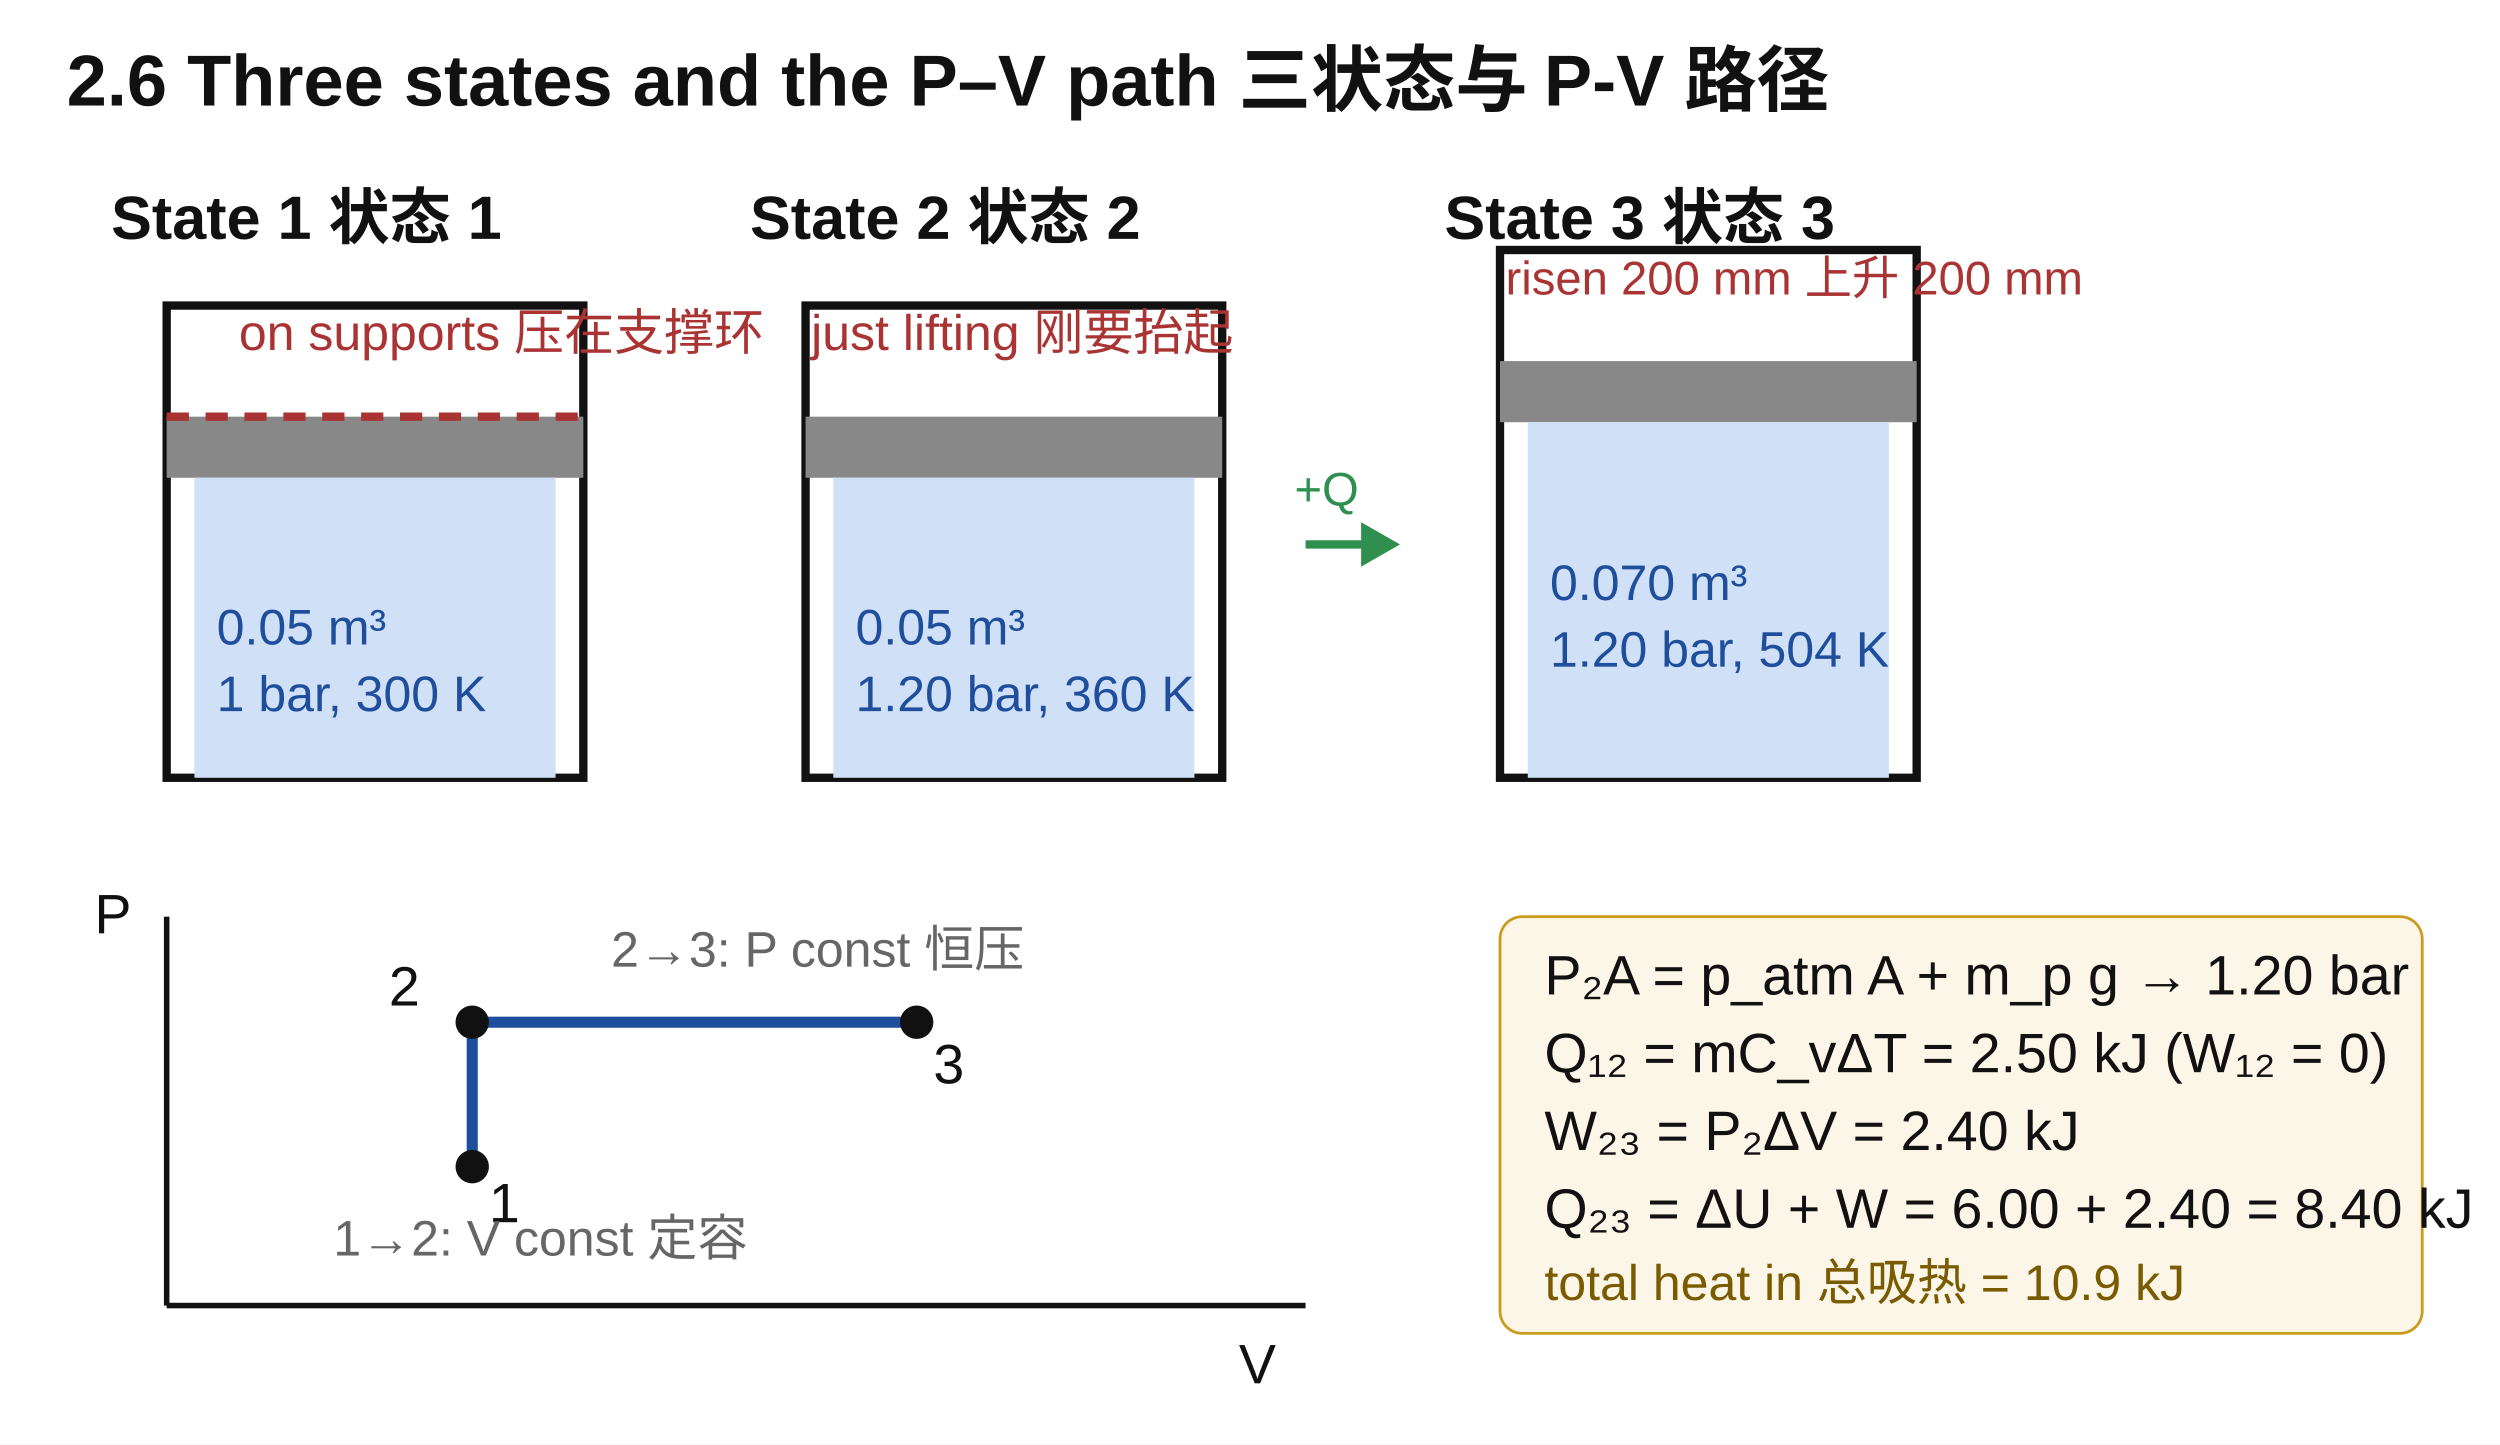
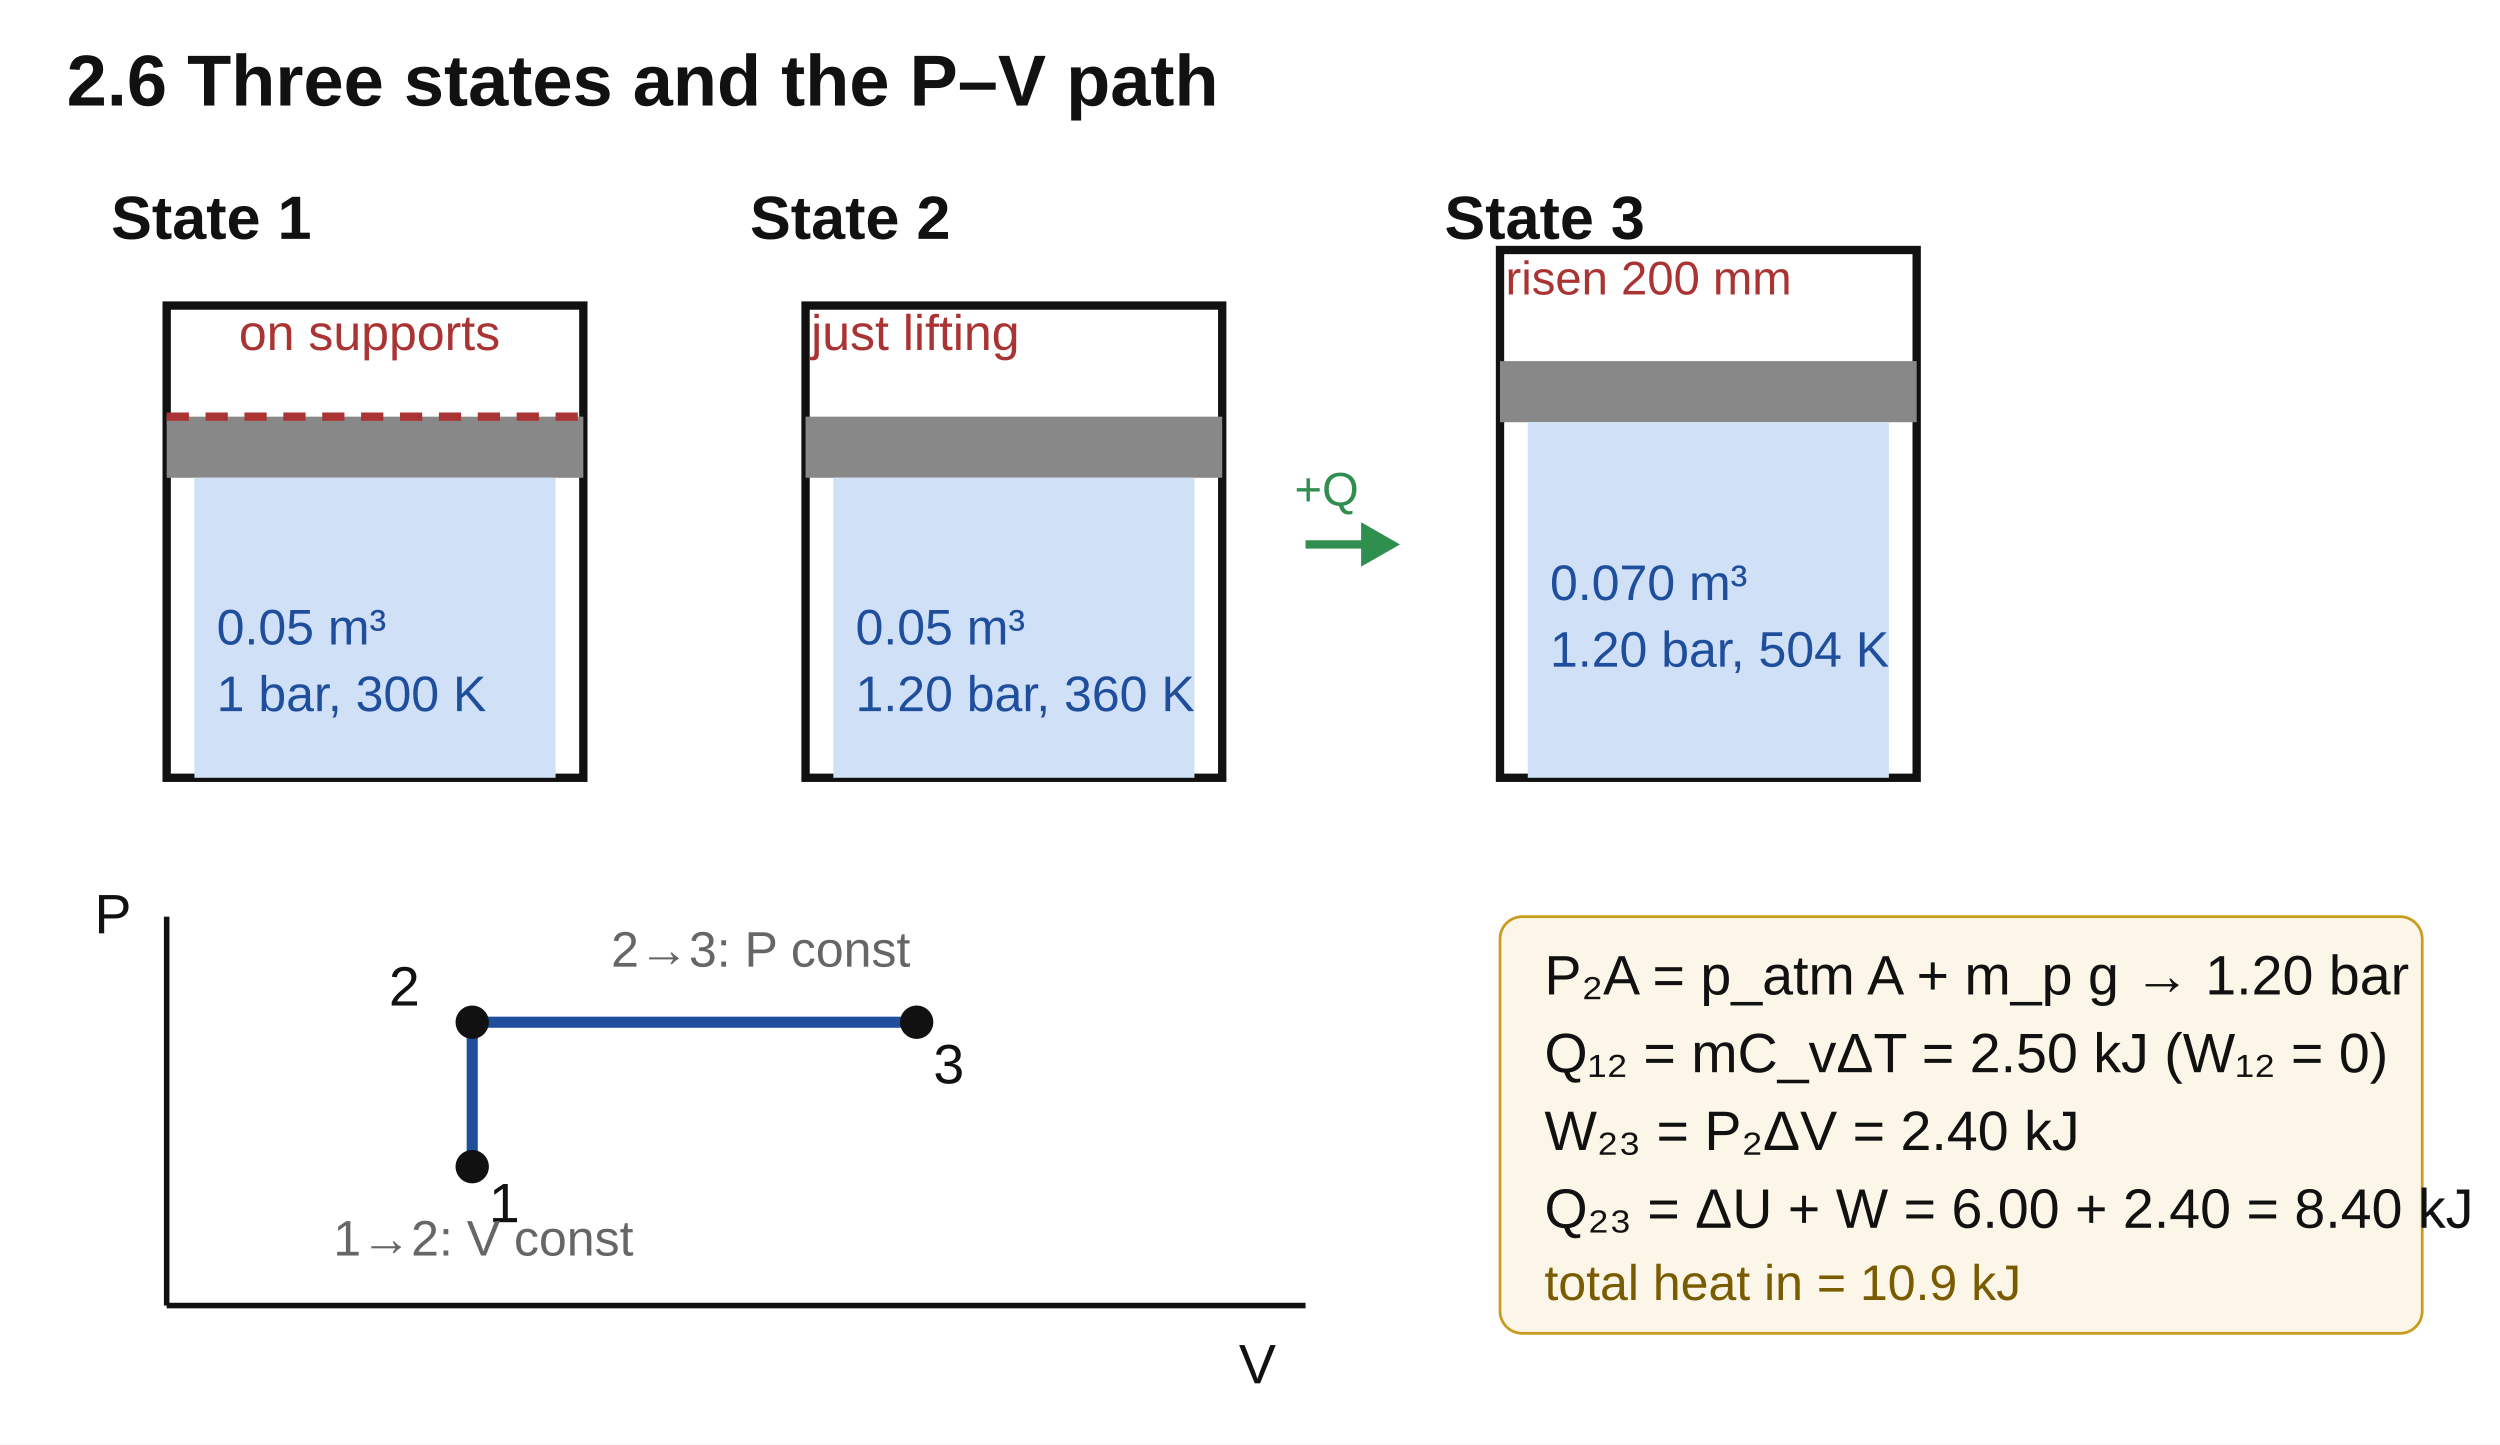
<svg xmlns="http://www.w3.org/2000/svg" viewBox="0 0 900 520" width="900" height="520" font-family="Segoe UI, Arial, sans-serif">
  <rect width="900" height="520" fill="#ffffff" />
-   <text x="24" y="38" font-size="26" font-weight="700" fill="#111">2.6 Three states and the P–V path 三状态与 P-V 路径</text>
-   <text x="40" y="86" font-size="22" font-weight="700" fill="#111">State 1 状态 1</text>
+   <text x="24" y="38" font-size="26" font-weight="700" fill="#111">2.6 Three states and the P–V path</text>
+   <text x="40" y="86" font-size="22" font-weight="700" fill="#111">State 1</text>
  <rect x="60" y="110" width="150" height="170" fill="none" stroke="#111" stroke-width="3" />
  <rect x="60" y="150" width="150" height="22" fill="#888" />
  <rect x="70" y="172" width="130" height="108" fill="#cfe0f7" />
  <path d="M60 150 h150" stroke="#a33" stroke-width="3" stroke-dasharray="8 6" />
-   <text x="86" y="126" font-size="18" fill="#a33">on supports 压在支撑环</text>
+   <text x="86" y="126" font-size="18" fill="#a33">on supports</text>
  <text x="78" y="232" font-size="18" fill="#1f4e9c">0.05 m³</text>
  <text x="78" y="256" font-size="18" fill="#1f4e9c">1 bar, 300 K</text>
-   <text x="270" y="86" font-size="22" font-weight="700" fill="#111">State 2 状态 2</text>
+   <text x="270" y="86" font-size="22" font-weight="700" fill="#111">State 2</text>
  <rect x="290" y="110" width="150" height="170" fill="none" stroke="#111" stroke-width="3" />
  <rect x="290" y="150" width="150" height="22" fill="#888" />
  <rect x="300" y="172" width="130" height="108" fill="#cfe0f7" />
-   <text x="292" y="126" font-size="18" fill="#a33">just lifting 刚要抬起</text>
+   <text x="292" y="126" font-size="18" fill="#a33">just lifting</text>
  <text x="308" y="232" font-size="18" fill="#1f4e9c">0.05 m³</text>
  <text x="308" y="256" font-size="18" fill="#1f4e9c">1.20 bar, 360 K</text>
  <path d="M470 196 h26" stroke="#2f8f4e" stroke-width="3" />
  <path d="M490 188 l14 8 -14 8 z" fill="#2f8f4e" />
  <text x="466" y="182" font-size="17" fill="#2f8f4e">+Q</text>
-   <text x="520" y="86" font-size="22" font-weight="700" fill="#111">State 3 状态 3</text>
+   <text x="520" y="86" font-size="22" font-weight="700" fill="#111">State 3</text>
  <rect x="540" y="90" width="150" height="190" fill="none" stroke="#111" stroke-width="3" />
  <rect x="540" y="130" width="150" height="22" fill="#888" />
  <rect x="550" y="152" width="130" height="128" fill="#cfe0f7" />
-   <text x="542" y="106" font-size="17" fill="#a33">risen 200 mm 上升 200 mm</text>
+   <text x="542" y="106" font-size="17" fill="#a33">risen 200 mm</text>
  <text x="558" y="216" font-size="18" fill="#1f4e9c">0.070 m³</text>
  <text x="558" y="240" font-size="18" fill="#1f4e9c">1.20 bar, 504 K</text>
  <line x1="60" y1="470" x2="470" y2="470" stroke="#111" stroke-width="2" />
  <line x1="60" y1="470" x2="60" y2="330" stroke="#111" stroke-width="2" />
  <text x="446" y="498" font-size="20" fill="#111">V</text>
  <text x="34" y="336" font-size="20" fill="#111">P</text>
  <line x1="170" y1="420" x2="170" y2="368" stroke="#1f4e9c" stroke-width="4" />
  <line x1="170" y1="368" x2="330" y2="368" stroke="#1f4e9c" stroke-width="4" />
  <circle cx="170" cy="420" r="6" fill="#111" />
  <text x="176" y="440" font-size="20" fill="#111">1</text>
  <circle cx="170" cy="368" r="6" fill="#111" />
  <text x="140" y="362" font-size="20" fill="#111">2</text>
  <circle cx="330" cy="368" r="6" fill="#111" />
  <text x="336" y="390" font-size="20" fill="#111">3</text>
-   <text x="120" y="452" font-size="18" fill="#666">1→2: V const 定容</text>
-   <text x="220" y="348" font-size="18" fill="#666">2→3: P const 恒压</text>
+   <text x="120" y="452" font-size="18" fill="#666">1→2: V const</text>
+   <text x="220" y="348" font-size="18" fill="#666">2→3: P const</text>
  <rect x="540" y="330" width="332" height="150" rx="8" fill="#fbf6e7" stroke="#c99b1e" />
  <text x="556" y="358" font-size="20" fill="#111">P₂A = p_atm A + m_p g → 1.20 bar</text>
  <text x="556" y="386" font-size="20" fill="#111">Q₁₂ = mC_vΔT = 2.50 kJ (W₁₂ = 0)</text>
  <text x="556" y="414" font-size="20" fill="#111">W₂₃ = P₂ΔV = 2.40 kJ</text>
  <text x="556" y="442" font-size="20" fill="#111">Q₂₃ = ΔU + W = 6.00 + 2.40 = 8.40 kJ</text>
-   <text x="556" y="468" font-size="18" fill="#7a5b00">total heat in 总吸热 = 10.9 kJ</text>
+   <text x="556" y="468" font-size="18" fill="#7a5b00">total heat in = 10.9 kJ</text>
</svg>
